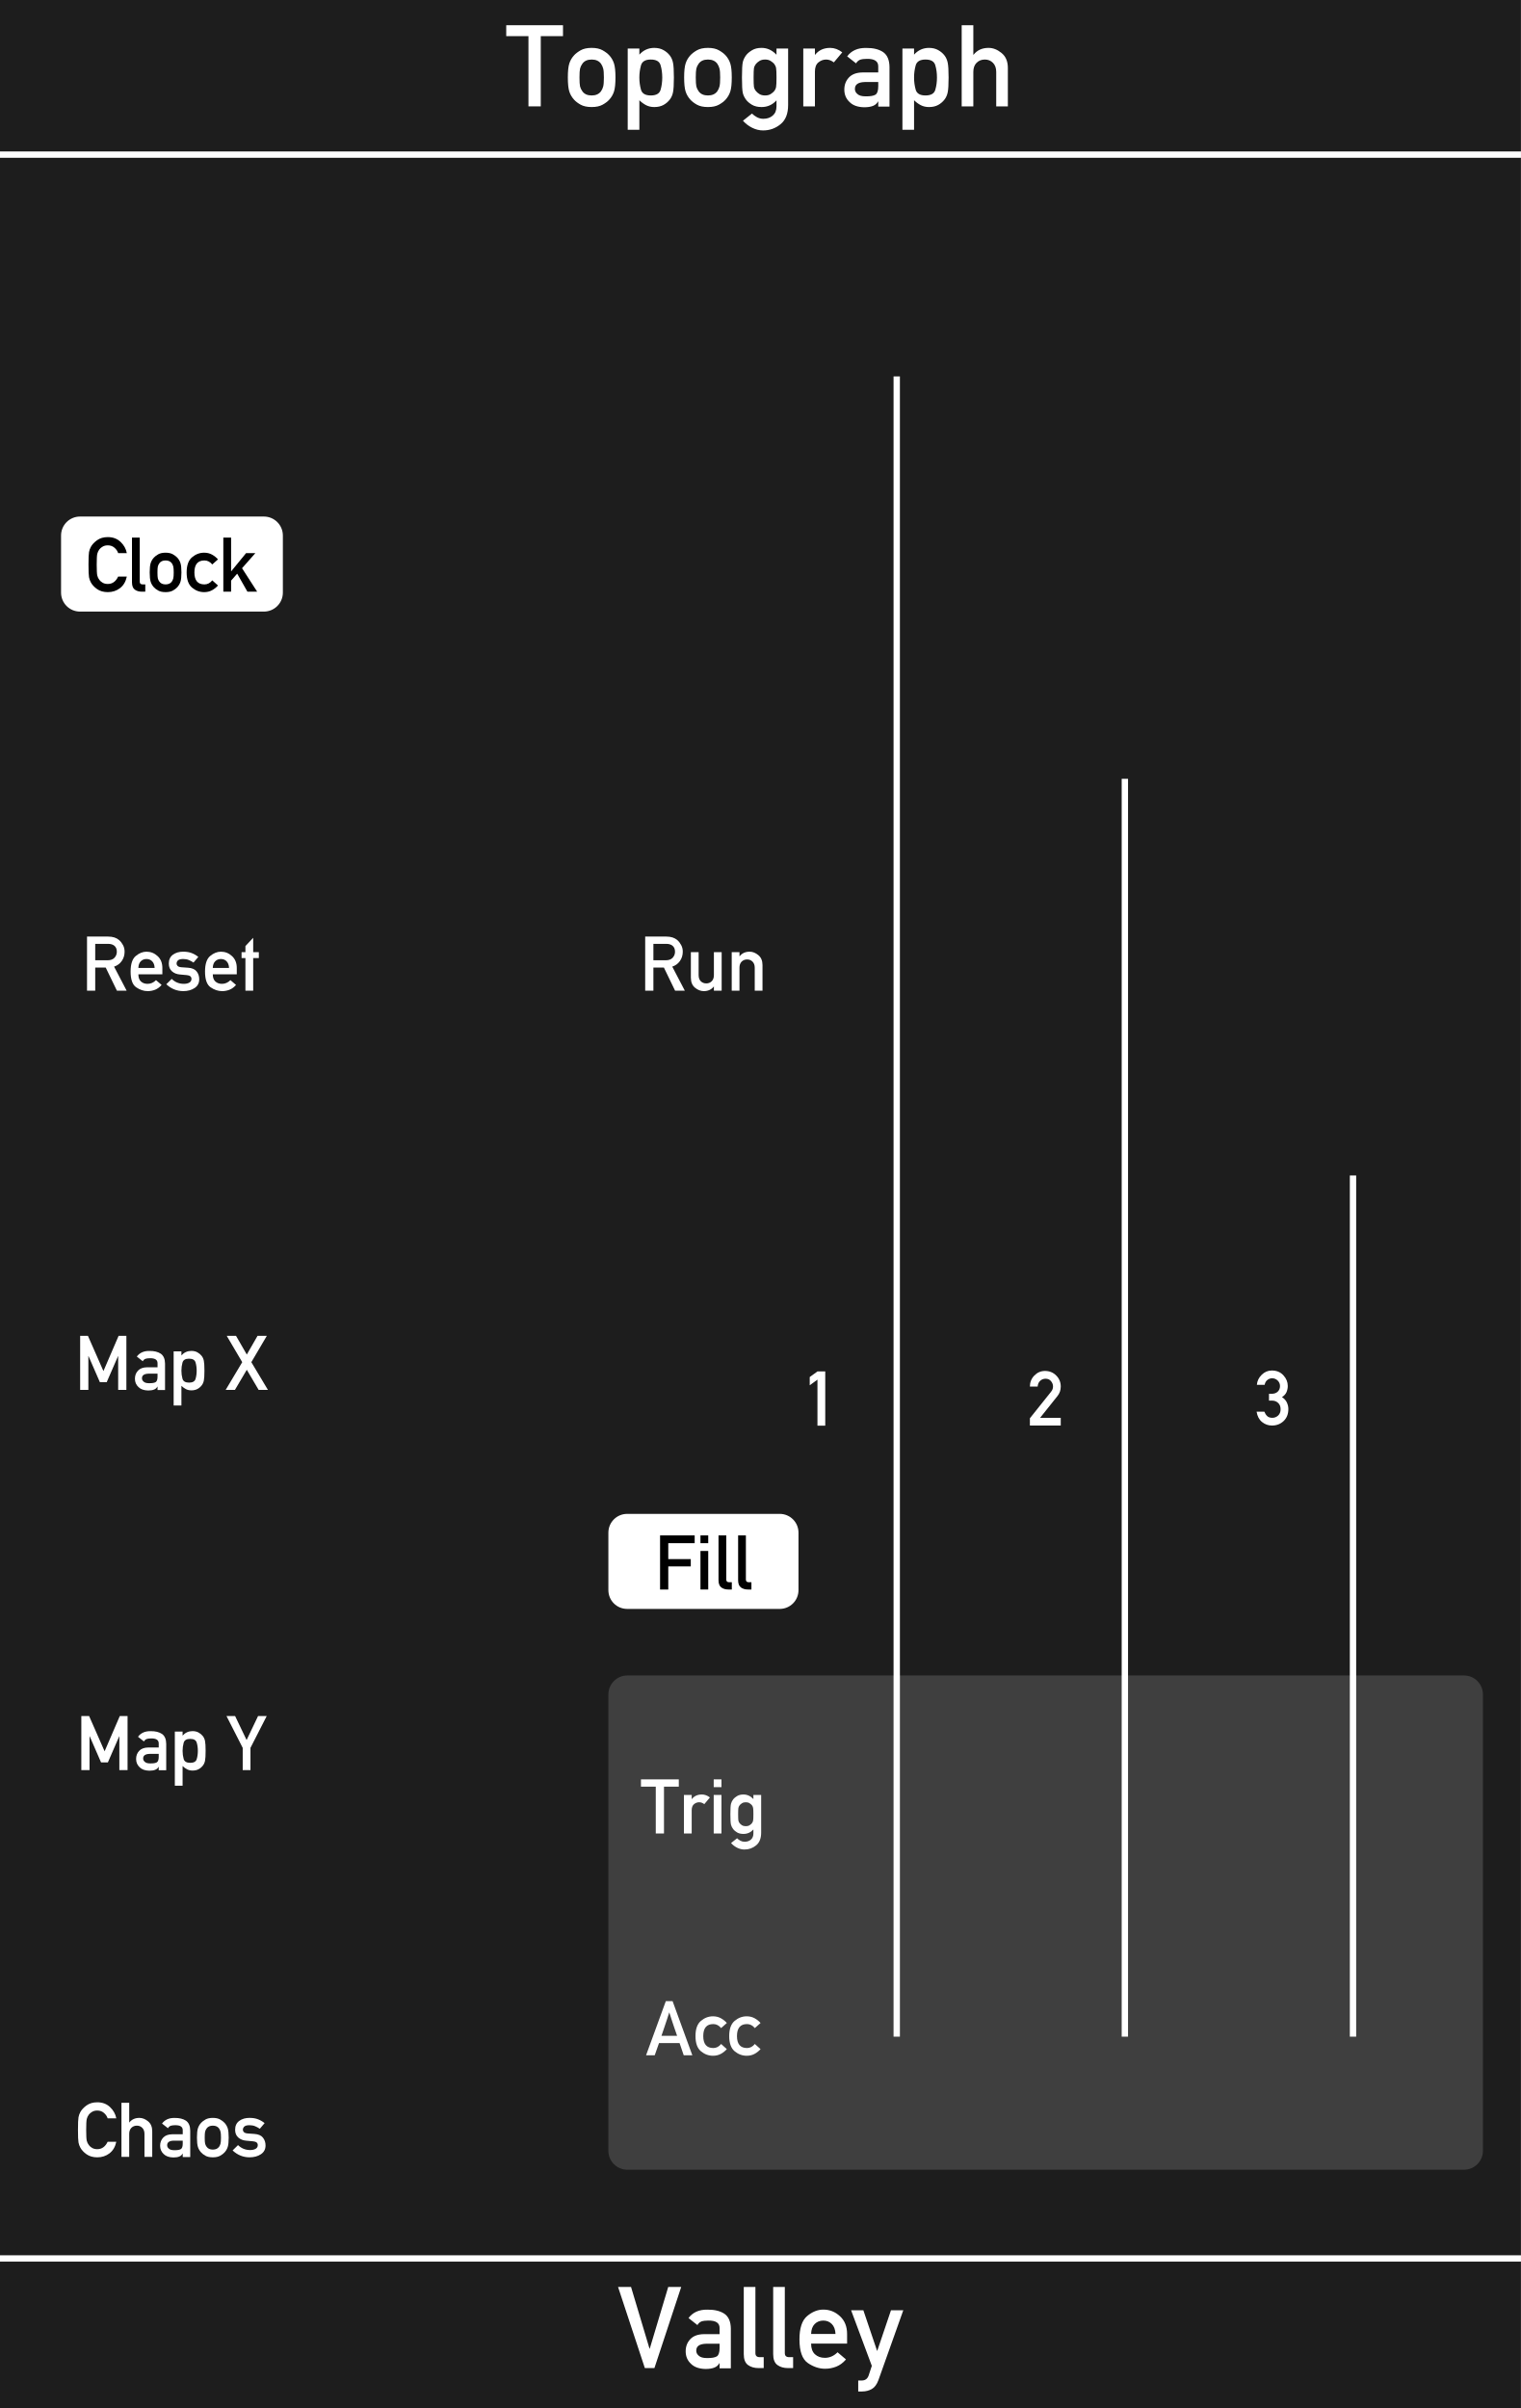
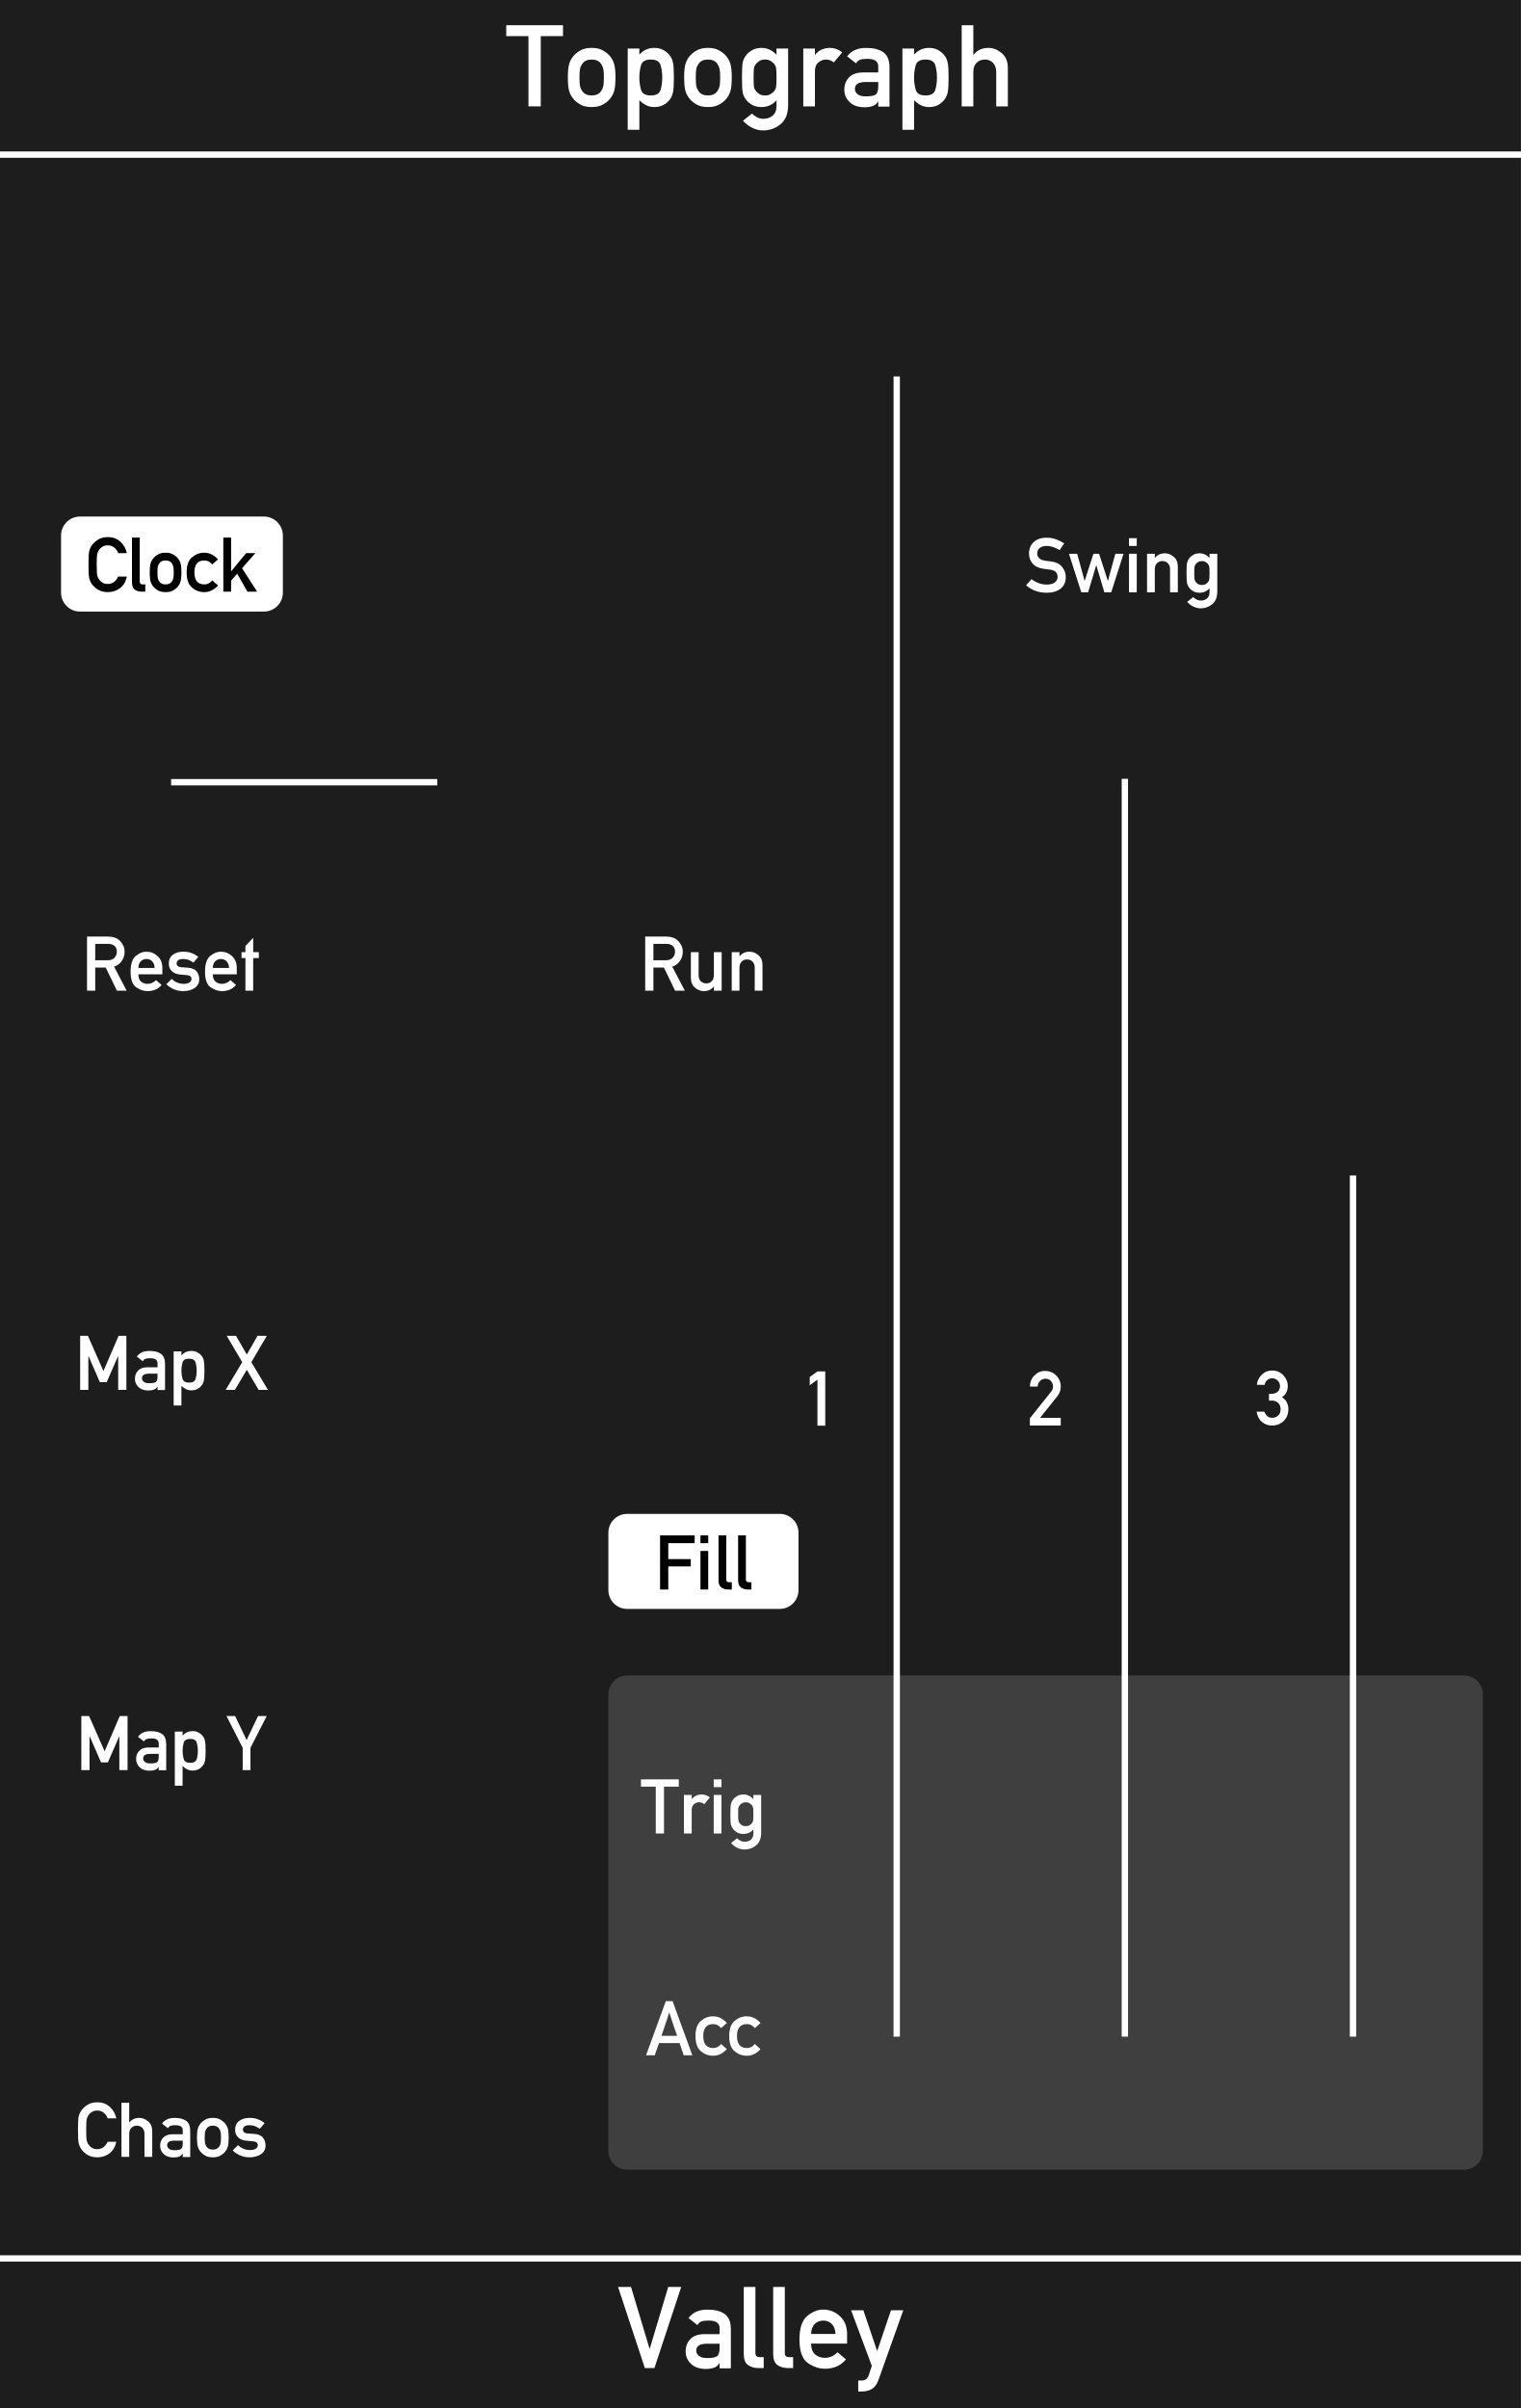
<svg xmlns="http://www.w3.org/2000/svg" version="1.1" id="svg8" x="0px" y="0px" width="240px" height="380px" viewBox="-177 230.9 240 380" style="enable-background:new -177 230.9 240 380;" xml:space="preserve">
  <defs id="defs863" />
  <style type="text/css" id="style815">
	.st0{fill:#1D1D1D;}
	.st1{fill:none;stroke:#FFFFFF;stroke-miterlimit:10;}
	.st2{fill:#3F3F3F;}
	.st3{fill:#FFE100;}
	.st4{fill:#FFFFFF;}
	.st5{font-family:'AlteDIN1451Mittelschrift';}
	.st6{font-size:18px;}
	.st7{font-size:12px;}
</style>
  <path style="fill:#1d1d1d" d="M -177,230.9 H 63 v 380 h -240 z" id="rect817" />
  <path style="fill:none;stroke:#ffffff;stroke-miterlimit:10" d="M 63,587.3 H -177" id="line820" />
  <path style="fill:none;stroke:#ffffff;stroke-miterlimit:10" d="M 63,255.3 H -177" id="line822" />
  <path style="fill:#3f3f3f;fill-opacity:1;stroke-width:1" d="M -78,495.3 H 54 c 1.662,0 3,1.338 3,3 V 570.3 c 0,1.662 -1.338,3 -3,3 H -78 c -1.662,0 -3,-1.338 -3,-3 v -72 c 0,-1.662 1.338,-3 3,-3 z" id="rect1086" />
  <path style="fill:#ffffff;fill-opacity:1;stroke-width:1" d="m -78.033,469.8 h 24.065 c 1.644,0 2.967,1.323 2.967,2.967 v 9.065 c 0,1.644 -1.323,2.967 -2.967,2.967 H -78.033 C -79.677,484.8 -81,483.477 -81,481.833 v -9.065 c 0,-1.644 1.323,-2.967 2.967,-2.967 z" id="rect867" />
  <g aria-label="Topograph" transform="matrix(1 0 0 1 -97.1528 247.6772)" style="font-size:18px;font-family:AlteDIN1451Mittelschrift;fill:#ffffff" id="text828">
    <path d="M 3.542,0.009 V -11.074 H 0.035 v -1.723 H 8.991 v 1.723 H 5.484 V 0.009 Z" style="font-size:18px;font-family:AlteDIN1451Mittelschrift;fill:#ffffff" id="path1182" />
    <path d="m 9.756,-4.562 q 0,-1.468 0.229,-2.188 0.229,-0.721 0.756,-1.301 0.378,-0.413 1.037,-0.791 0.668,-0.378 1.74,-0.378 1.055,0 1.723,0.378 0.668,0.378 1.046,0.791 0.527,0.58 0.756,1.301 0.229,0.721 0.229,2.188 0,1.494 -0.229,2.215 -0.229,0.721 -0.756,1.301 -0.378,0.422 -1.046,0.791 -0.668,0.369 -1.723,0.369 -1.072,0 -1.74,-0.369 -0.659,-0.369 -1.037,-0.791 Q 10.213,-1.626 9.984,-2.347 9.756,-3.067 9.756,-4.562 Z m 5.687,0.018 q 0,-0.993 -0.105,-1.397 -0.097,-0.404 -0.343,-0.773 -0.483,-0.668 -1.477,-0.668 -1.011,0 -1.477,0.668 -0.264,0.369 -0.36,0.773 -0.088,0.404 -0.088,1.38 0,1.002 0.088,1.415 0.097,0.404 0.36,0.765 0.466,0.668 1.477,0.668 0.993,0 1.477,-0.668 0.246,-0.36 0.343,-0.765 0.105,-0.404 0.105,-1.397 z" style="font-size:18px;font-family:AlteDIN1451Mittelschrift;fill:#ffffff" id="path1184" />
    <path d="M 19.204,3.7 V -9.114 h 1.837 V -8.156 q 0.958,-1.063 2.355,-1.063 0.835,0 1.441,0.343 0.606,0.334 1.002,0.844 0.378,0.492 0.51,1.151 0.141,0.65 0.141,2.338 0,1.679 -0.141,2.338 -0.132,0.659 -0.51,1.143 -0.396,0.519 -1.002,0.853 -0.606,0.325 -1.441,0.325 -0.712,0 -1.283,-0.29 -0.562,-0.29 -1.072,-0.782 V 3.7 Z m 3.639,-5.414 q 1.292,0 1.547,-0.888 0.264,-0.888 0.264,-1.942 0,-1.055 -0.264,-1.942 -0.255,-0.896 -1.547,-0.896 -1.292,0 -1.547,0.923 -0.255,0.923 -0.255,1.916 0,0.993 0.255,1.916 0.255,0.914 1.547,0.914 z" style="font-size:18px;font-family:AlteDIN1451Mittelschrift;fill:#ffffff" id="path1186" />
    <path d="m 28.107,-4.562 q 0,-1.468 0.229,-2.188 0.229,-0.721 0.756,-1.301 0.378,-0.413 1.037,-0.791 0.668,-0.378 1.74,-0.378 1.055,0 1.723,0.378 0.668,0.378 1.046,0.791 0.527,0.58 0.756,1.301 0.229,0.721 0.229,2.188 0,1.494 -0.229,2.215 -0.229,0.721 -0.756,1.301 -0.378,0.422 -1.046,0.791 -0.668,0.369 -1.723,0.369 -1.072,0 -1.74,-0.369 -0.659,-0.369 -1.037,-0.791 -0.527,-0.58 -0.756,-1.301 -0.229,-0.721 -0.229,-2.215 z m 5.687,0.018 q 0,-0.993 -0.105,-1.397 -0.097,-0.404 -0.343,-0.773 -0.483,-0.668 -1.477,-0.668 -1.011,0 -1.477,0.668 -0.264,0.369 -0.36,0.773 -0.088,0.404 -0.088,1.38 0,1.002 0.088,1.415 0.097,0.404 0.36,0.765 0.466,0.668 1.477,0.668 0.993,0 1.477,-0.668 0.246,-0.36 0.343,-0.765 0.105,-0.404 0.105,-1.397 z" style="font-size:18px;font-family:AlteDIN1451Mittelschrift;fill:#ffffff" id="path1188" />
    <path d="m 42.68,0 v -0.94 q -0.958,1.055 -2.355,1.055 -0.896,0 -1.503,-0.352 -0.598,-0.36 -0.905,-0.756 -0.396,-0.51 -0.545,-1.081 -0.141,-0.571 -0.141,-2.47 0,-1.898 0.141,-2.47 0.149,-0.571 0.545,-1.09 0.308,-0.387 0.905,-0.747 0.606,-0.369 1.503,-0.369 1.336,0 2.355,1.081 v -0.976 h 1.837 v 8.912 q 0,2.057 -1.204,3.032 -1.195,0.976 -2.751,0.976 -0.879,0 -1.723,-0.422 -0.844,-0.422 -1.45,-1.107 L 38.812,1.143 q 0.334,0.334 0.791,0.58 0.466,0.246 0.993,0.246 0.914,0 1.494,-0.51 Q 42.68,0.949 42.68,0 Z m -3.612,-4.544 q 0,1.099 0.053,1.459 0.062,0.36 0.308,0.668 0.185,0.246 0.545,0.475 0.36,0.229 0.914,0.229 0.536,0 0.888,-0.229 0.36,-0.229 0.554,-0.475 0.237,-0.308 0.29,-0.668 0.062,-0.36 0.062,-1.459 0,-1.099 -0.062,-1.459 -0.053,-0.36 -0.29,-0.677 -0.193,-0.237 -0.554,-0.466 -0.352,-0.237 -0.888,-0.237 -0.554,0 -0.914,0.237 -0.36,0.229 -0.545,0.466 -0.246,0.316 -0.308,0.677 -0.053,0.36 -0.053,1.459 z" style="font-size:18px;font-family:AlteDIN1451Mittelschrift;fill:#ffffff" id="path1190" />
    <path d="M 46.907,0.009 V -9.114 h 1.837 v 0.976 h 0.035 q 0.853,-1.081 2.373,-1.081 1.002,0 1.907,0.703 l -1.327,1.582 q -0.598,-0.448 -1.213,-0.448 -0.677,0 -1.23,0.457 -0.545,0.448 -0.545,1.45 v 5.484 z" style="font-size:18px;font-family:AlteDIN1451Mittelschrift;fill:#ffffff" id="path1192" />
    <path d="m 58.737,0.044 v -0.809 h -0.035 q -0.255,0.475 -0.765,0.686 -0.545,0.229 -1.424,0.229 -1.512,-0.035 -2.285,-0.809 -0.844,-0.773 -0.844,-1.978 0,-1.143 0.729,-1.916 0.729,-0.773 2.153,-0.791 h 2.47 v -0.967 q 0.009,-1.213 -1.819,-1.178 -0.633,0 -1.055,0.141 -0.413,0.185 -0.624,0.571 l -1.406,-1.107 q 1.02,-1.362 2.997,-1.327 1.661,-0.018 2.672,0.65 0.993,0.694 1.011,2.355 v 6.249 z m 0,-3.208 v -0.668 h -2.136 q -1.564,0.044 -1.547,1.107 0,0.457 0.404,0.791 0.387,0.36 1.274,0.36 1.125,0.018 1.582,-0.272 0.422,-0.29 0.422,-1.318 z" style="font-size:18px;font-family:AlteDIN1451Mittelschrift;fill:#ffffff" id="path1194" />
    <path d="M 62.552,3.7 V -9.114 h 1.837 V -8.156 q 0.958,-1.063 2.355,-1.063 0.835,0 1.441,0.343 0.606,0.334 1.002,0.844 0.378,0.492 0.51,1.151 0.141,0.65 0.141,2.338 0,1.679 -0.141,2.338 -0.132,0.659 -0.51,1.143 -0.396,0.519 -1.002,0.853 -0.606,0.325 -1.441,0.325 -0.712,0 -1.283,-0.29 -0.562,-0.29 -1.072,-0.782 V 3.7 Z m 3.639,-5.414 q 1.292,0 1.547,-0.888 0.264,-0.888 0.264,-1.942 0,-1.055 -0.264,-1.942 -0.255,-0.896 -1.547,-0.896 -1.292,0 -1.547,0.923 -0.255,0.923 -0.255,1.916 0,0.993 0.255,1.916 0.255,0.914 1.547,0.914 z" style="font-size:18px;font-family:AlteDIN1451Mittelschrift;fill:#ffffff" id="path1196" />
    <path d="M 71.903,0.009 V -12.797 h 1.837 v 4.658 h 0.035 q 0.853,-1.081 2.373,-1.081 1.063,0 2.048,0.809 0.993,0.809 0.993,2.355 V 0.009 H 77.353 V -5.423 q 0,-0.923 -0.519,-1.441 -0.51,-0.519 -1.274,-0.519 -0.791,0 -1.31,0.519 -0.51,0.519 -0.51,1.441 v 5.432 z" style="font-size:18px;font-family:AlteDIN1451Mittelschrift;fill:#ffffff" id="path1198" />
  </g>
  <g aria-label="Valley" transform="matrix(1 0 0 1 -79.5085 604.5912)" style="font-size:18px;font-family:AlteDIN1451Mittelschrift;fill:#ffffff" id="text830">
    <path d="M 4.263,0.009 0.035,-12.797 H 2.083 l 2.918,9.747 h 0.035 L 7.954,-12.797 H 10.002 L 5.774,0.009 Z" style="font-size:18px;font-family:AlteDIN1451Mittelschrift;fill:#ffffff" id="path1118" />
    <path d="m 16.058,0.044 v -0.809 h -0.035 q -0.255,0.475 -0.765,0.686 -0.545,0.229 -1.424,0.229 -1.512,-0.035 -2.285,-0.809 -0.844,-0.773 -0.844,-1.978 0,-1.143 0.729,-1.916 0.729,-0.773 2.153,-0.791 h 2.47 v -0.967 q 0.009,-1.213 -1.819,-1.178 -0.633,0 -1.055,0.141 -0.413,0.185 -0.624,0.571 l -1.406,-1.107 q 1.02,-1.362 2.997,-1.327 1.661,-0.018 2.672,0.65 0.993,0.694 1.011,2.355 v 6.249 z m 0,-3.208 v -0.668 h -2.136 q -1.564,0.044 -1.547,1.107 0,0.457 0.404,0.791 0.387,0.36 1.274,0.36 1.125,0.018 1.582,-0.272 0.422,-0.29 0.422,-1.318 z" style="font-size:18px;font-family:AlteDIN1451Mittelschrift;fill:#ffffff" id="path1120" />
    <path d="M 19.872,-2.197 V -12.797 h 1.837 v 10.45 q 0,0.633 0.686,0.633 h 0.624 v 1.723 h -0.809 q -1.002,0 -1.67,-0.483 -0.668,-0.492 -0.668,-1.723 z" style="font-size:18px;font-family:AlteDIN1451Mittelschrift;fill:#ffffff" id="path1122" />
    <path d="M 24.513,-2.197 V -12.797 h 1.837 v 10.45 q 0,0.633 0.686,0.633 h 0.624 v 1.723 h -0.809 q -1.002,0 -1.67,-0.483 -0.668,-0.492 -0.668,-1.723 z" style="font-size:18px;font-family:AlteDIN1451Mittelschrift;fill:#ffffff" id="path1124" />
    <path d="m 36.176,-3.858 h -5.678 q 0,1.125 0.606,1.688 0.615,0.562 1.564,0.562 1.134,0 2.004,-0.879 L 36,-1.354 q -0.677,0.791 -1.529,1.134 -0.844,0.334 -1.767,0.334 -1.406,0 -2.725,-0.905 -1.318,-0.914 -1.318,-3.727 0,-2.663 1.213,-3.683 1.222,-1.02 2.549,-1.02 1.503,0 2.628,1.046 1.125,1.037 1.125,2.804 z m -5.678,-1.512 h 3.85 q -0.044,-1.028 -0.58,-1.573 -0.536,-0.545 -1.345,-0.545 -0.817,0 -1.362,0.545 -0.536,0.545 -0.562,1.573 z" style="font-size:18px;font-family:AlteDIN1451Mittelschrift;fill:#ffffff" id="path1126" />
    <path d="M 40.078,-0.343 36.809,-9.114 h 1.934 l 2.162,6.39 h 0.035 l 2.162,-6.39 h 1.942 L 41.124,1.898 Q 40.737,2.953 40.061,3.322 39.384,3.7 38.549,3.7 H 37.934 V 1.969 h 0.545 q 0.826,0 1.099,-0.791 z" style="font-size:18px;font-family:AlteDIN1451Mittelschrift;fill:#ffffff" id="path1128" />
  </g>
  <g aria-label="Map X" transform="matrix(1 0 0 1 -165.2607 450.2303)" style="font-size:12px;font-family:AlteDIN1451Mittelschrift;fill:#ffffff" id="text832">
    <path d="M 0.908,0.006 V -8.531 H 2.133 L 4.582,-2.965 6.979,-8.531 H 8.203 V 0.006 H 6.908 V -5.32 H 6.885 L 5.098,-1.213 H 4.02 L 2.232,-5.32 H 2.203 v 5.326 z" style="font-size:12px;font-family:AlteDIN1451Mittelschrift;fill:#ffffff" id="path1151" />
    <path d="m 13.119,0.029 v -0.539 h -0.023 q -0.17,0.316 -0.51,0.457 -0.363,0.152 -0.949,0.152 -1.008,-0.023 -1.523,-0.539 -0.562,-0.516 -0.562,-1.318 0,-0.762 0.486,-1.277 0.486,-0.516 1.436,-0.527 h 1.646 v -0.645 q 0.006,-0.809 -1.213,-0.785 -0.422,0 -0.703,0.094 -0.275,0.123 -0.416,0.381 L 9.85,-5.256 q 0.68,-0.908 1.998,-0.885 1.107,-0.012 1.781,0.434 0.662,0.463 0.674,1.57 v 4.166 z m 0,-2.139 v -0.445 h -1.424 q -1.043,0.029 -1.031,0.738 0,0.305 0.27,0.527 0.258,0.24 0.85,0.24 0.75,0.012 1.055,-0.182 0.281,-0.193 0.281,-0.879 z" style="font-size:12px;font-family:AlteDIN1451Mittelschrift;fill:#ffffff" id="path1153" />
    <path d="m 15.662,2.467 v -8.543 h 1.225 V -5.438 q 0.639,-0.709 1.57,-0.709 0.557,0 0.961,0.229 0.404,0.223 0.668,0.562 0.252,0.328 0.34,0.768 0.094,0.434 0.094,1.559 0,1.119 -0.094,1.559 -0.088,0.439 -0.34,0.762 -0.264,0.346 -0.668,0.568 -0.404,0.217 -0.961,0.217 -0.475,0 -0.855,-0.193 -0.375,-0.193 -0.715,-0.521 V 2.467 Z m 2.426,-3.609 q 0.861,0 1.031,-0.592 0.176,-0.592 0.176,-1.295 0,-0.703 -0.176,-1.295 -0.17,-0.598 -1.031,-0.598 -0.861,0 -1.031,0.615 -0.17,0.615 -0.17,1.277 0,0.662 0.17,1.277 0.17,0.609 1.031,0.609 z" style="font-size:12px;font-family:AlteDIN1451Mittelschrift;fill:#ffffff" id="path1155" />
    <path d="m 29.074,0.006 -1.869,-3.176 -1.875,3.176 H 23.871 L 26.484,-4.371 24.035,-8.531 H 25.5 l 1.705,2.959 1.699,-2.959 h 1.465 l -2.449,4.16 2.619,4.377 z" style="font-size:12px;font-family:AlteDIN1451Mittelschrift;fill:#ffffff" id="path1157" />
  </g>
  <g aria-label="Map Y" transform="matrix(1 0 0 1 -165.0747 510.2301)" style="font-size:12px;font-family:AlteDIN1451Mittelschrift;fill:#ffffff" id="text834">
    <path d="M 0.908,0.006 V -8.531 H 2.133 L 4.582,-2.965 6.979,-8.531 H 8.203 V 0.006 H 6.908 V -5.32 H 6.885 L 5.098,-1.213 H 4.02 L 2.232,-5.32 H 2.203 v 5.326 z" style="font-size:12px;font-family:AlteDIN1451Mittelschrift;fill:#ffffff" id="path1142" />
    <path d="m 13.119,0.029 v -0.539 h -0.023 q -0.17,0.316 -0.51,0.457 -0.363,0.152 -0.949,0.152 -1.008,-0.023 -1.523,-0.539 -0.562,-0.516 -0.562,-1.318 0,-0.762 0.486,-1.277 0.486,-0.516 1.436,-0.527 h 1.646 v -0.645 q 0.006,-0.809 -1.213,-0.785 -0.422,0 -0.703,0.094 -0.275,0.123 -0.416,0.381 L 9.85,-5.256 q 0.68,-0.908 1.998,-0.885 1.107,-0.012 1.781,0.434 0.662,0.463 0.674,1.57 v 4.166 z m 0,-2.139 v -0.445 h -1.424 q -1.043,0.029 -1.031,0.738 0,0.305 0.27,0.527 0.258,0.24 0.85,0.24 0.75,0.012 1.055,-0.182 0.281,-0.193 0.281,-0.879 z" style="font-size:12px;font-family:AlteDIN1451Mittelschrift;fill:#ffffff" id="path1144" />
    <path d="m 15.662,2.467 v -8.543 h 1.225 V -5.438 q 0.639,-0.709 1.57,-0.709 0.557,0 0.961,0.229 0.404,0.223 0.668,0.562 0.252,0.328 0.34,0.768 0.094,0.434 0.094,1.559 0,1.119 -0.094,1.559 -0.088,0.439 -0.34,0.762 -0.264,0.346 -0.668,0.568 -0.404,0.217 -0.961,0.217 -0.475,0 -0.855,-0.193 -0.375,-0.193 -0.715,-0.521 V 2.467 Z m 2.426,-3.609 q 0.861,0 1.031,-0.592 0.176,-0.592 0.176,-1.295 0,-0.703 -0.176,-1.295 -0.17,-0.598 -1.031,-0.598 -0.861,0 -1.031,0.615 -0.17,0.615 -0.17,1.277 0,0.662 0.17,1.277 0.17,0.609 1.031,0.609 z" style="font-size:12px;font-family:AlteDIN1451Mittelschrift;fill:#ffffff" id="path1146" />
    <path d="M 26.373,0.006 V -3.504 L 23.812,-8.531 h 1.359 l 1.816,3.791 1.811,-3.791 h 1.365 l -2.566,5.027 v 3.51 z" style="font-size:12px;font-family:AlteDIN1451Mittelschrift;fill:#ffffff" id="path1148" />
  </g>
  <g aria-label="Chaos" transform="matrix(1 0 0 1 -165.3162 571.2654)" style="font-size:12px;font-family:AlteDIN1451Mittelschrift;fill:#ffffff" id="text836">
    <path d="m 5.303,-2.379 h 1.365 q -0.252,1.195 -1.078,1.828 -0.826,0.627 -1.922,0.627 -1.008,0 -1.693,-0.48 Q 1.295,-0.891 0.996,-1.453 0.785,-1.828 0.703,-2.273 0.621,-2.719 0.621,-4.26 q 0,-1.541 0.082,-1.986 0.082,-0.445 0.293,-0.82 0.299,-0.557 0.979,-1.049 0.686,-0.492 1.693,-0.492 1.213,0 2.004,0.75 0.797,0.744 0.996,1.781 H 5.303 Q 5.145,-6.568 4.711,-6.938 4.283,-7.307 3.668,-7.307 q -0.457,0 -0.791,0.188 -0.334,0.188 -0.527,0.434 -0.252,0.328 -0.346,0.721 -0.088,0.393 -0.088,1.705 0,1.318 0.088,1.711 0.094,0.393 0.346,0.709 0.193,0.258 0.527,0.445 0.334,0.182 0.791,0.182 1.078,0 1.635,-1.166 z" style="font-size:12px;font-family:AlteDIN1451Mittelschrift;fill:#ffffff" id="path1131" />
    <path d="M 7.482,0.006 V -8.531 h 1.225 v 3.105 h 0.023 q 0.568,-0.721 1.582,-0.721 0.709,0 1.365,0.539 0.662,0.539 0.662,1.57 v 4.043 h -1.225 V -3.615 q 0,-0.615 -0.346,-0.961 -0.34,-0.346 -0.85,-0.346 -0.527,0 -0.873,0.346 -0.34,0.346 -0.34,0.961 v 3.621 z" style="font-size:12px;font-family:AlteDIN1451Mittelschrift;fill:#ffffff" id="path1133" />
    <path d="m 17.15,0.029 v -0.539 h -0.023 q -0.17,0.316 -0.51,0.457 -0.363,0.152 -0.949,0.152 -1.008,-0.023 -1.523,-0.539 -0.562,-0.516 -0.562,-1.318 0,-0.762 0.486,-1.277 0.486,-0.516 1.436,-0.527 h 1.646 v -0.645 q 0.006,-0.809 -1.213,-0.785 -0.422,0 -0.703,0.094 -0.275,0.123 -0.416,0.381 l -0.938,-0.738 q 0.68,-0.908 1.998,-0.885 1.107,-0.012 1.781,0.434 0.662,0.463 0.674,1.57 v 4.166 z m 0,-2.139 v -0.445 h -1.424 q -1.043,0.029 -1.031,0.738 0,0.305 0.27,0.527 0.258,0.24 0.85,0.24 0.75,0.012 1.055,-0.182 0.281,-0.193 0.281,-0.879 z" style="font-size:12px;font-family:AlteDIN1451Mittelschrift;fill:#ffffff" id="path1135" />
    <path d="m 19.395,-3.041 q 0,-0.979 0.152,-1.459 0.152,-0.48 0.504,-0.867 0.252,-0.275 0.691,-0.527 0.445,-0.252 1.16,-0.252 0.703,0 1.148,0.252 0.445,0.252 0.697,0.527 0.352,0.387 0.504,0.867 0.152,0.48 0.152,1.459 0,0.996 -0.152,1.477 -0.152,0.48 -0.504,0.867 -0.252,0.281 -0.697,0.527 -0.445,0.246 -1.148,0.246 -0.715,0 -1.16,-0.246 -0.439,-0.246 -0.691,-0.527 -0.352,-0.387 -0.504,-0.867 -0.152,-0.48 -0.152,-1.477 z m 3.791,0.012 q 0,-0.662 -0.07,-0.932 -0.064,-0.27 -0.229,-0.516 -0.322,-0.445 -0.984,-0.445 -0.674,0 -0.984,0.445 -0.176,0.246 -0.24,0.516 -0.059,0.27 -0.059,0.92 0,0.668 0.059,0.943 0.064,0.27 0.24,0.51 0.311,0.445 0.984,0.445 0.662,0 0.984,-0.445 0.164,-0.24 0.229,-0.51 0.07,-0.27 0.07,-0.932 z" style="font-size:12px;font-family:AlteDIN1451Mittelschrift;fill:#ffffff" id="path1137" />
    <path d="m 25.02,-1.008 0.855,-0.844 q 0.797,0.779 1.916,0.779 0.521,0 0.861,-0.193 0.34,-0.199 0.34,-0.586 0,-0.533 -0.744,-0.598 l -1.078,-0.1 q -0.756,-0.059 -1.254,-0.498 -0.498,-0.439 -0.498,-1.225 0,-0.926 0.65,-1.4 0.65,-0.475 1.617,-0.475 0.797,0 1.365,0.229 0.568,0.223 1.02,0.598 l -0.756,0.891 q -0.363,-0.246 -0.75,-0.404 -0.387,-0.158 -0.879,-0.158 -0.586,0 -0.814,0.211 -0.229,0.205 -0.229,0.521 0,0.199 0.17,0.369 0.17,0.17 0.633,0.205 l 1.008,0.07 q 0.943,0.064 1.354,0.586 0.41,0.516 0.41,1.236 0,0.896 -0.732,1.383 -0.732,0.486 -1.787,0.486 -1.518,0 -2.678,-1.084 z" style="font-size:12px;font-family:AlteDIN1451Mittelschrift;fill:#ffffff" id="path1139" />
  </g>
  <path style="fill:none;stroke:#ffffff;stroke-miterlimit:10" d="m -35.5,290.3 v 262" id="line838" />
  <path style="fill:none;stroke:#ffffff;stroke-miterlimit:10" d="m 0.5,353.8 v 198.5" id="line840" />
  <path style="fill:none;stroke:#ffffff;stroke-miterlimit:10" d="m 36.5,416.4 v 135.9" id="line842" />
  <g aria-label="1" transform="translate(-50.02488,455.8536)" style="font-size:12px;font-family:AlteDIN1451Mittelschrift;fill:#ffffff" id="text844">
    <path d="m 2.016,0.023 v -7.26 l -1.219,0.891 V -7.646 L 2.016,-8.531 h 1.23 v 8.555 z" style="font-size:12px;font-family:AlteDIN1451Mittelschrift;fill:#ffffff" id="path1271" />
  </g>
  <g aria-label="2" transform="translate(-14.87958,455.8531)" style="font-size:12px;font-family:AlteDIN1451Mittelschrift;fill:#ffffff" id="text846">
    <path d="M 0.393,0.006 V -1.143 L 3.732,-5.32 q 0.193,-0.246 0.252,-0.451 0.059,-0.205 0.059,-0.398 0,-0.445 -0.316,-0.826 -0.316,-0.387 -0.861,-0.387 -0.498,0 -0.855,0.334 -0.352,0.328 -0.393,0.902 H 0.393 q 0.006,-1.037 0.709,-1.746 0.703,-0.715 1.67,-0.715 1.066,0 1.775,0.721 0.715,0.715 0.715,1.729 0,0.867 -0.51,1.5 l -2.748,3.445 h 3.258 v 1.219 z" style="font-size:12px;font-family:AlteDIN1451Mittelschrift;fill:#ffffff" id="path1274" />
  </g>
  <g aria-label="3" transform="translate(21.11994,455.7828)" style="font-size:12px;font-family:AlteDIN1451Mittelschrift;fill:#ffffff" id="text848">
    <path d="m 2.121,-3.855 v -1.078 h 0.422 q 0.609,0 0.961,-0.34 0.357,-0.346 0.357,-0.873 0,-0.521 -0.369,-0.879 -0.369,-0.357 -0.879,-0.357 -0.387,0 -0.732,0.258 -0.346,0.258 -0.445,0.773 H 0.211 Q 0.281,-7.254 0.967,-7.928 1.652,-8.607 2.566,-8.607 q 1.143,0 1.828,0.756 0.691,0.75 0.691,1.682 0,0.492 -0.193,0.961 -0.193,0.463 -0.721,0.803 0.539,0.346 0.773,0.85 0.234,0.504 0.234,1.02 0,1.195 -0.75,1.904 -0.75,0.709 -1.84,0.709 -0.867,0 -1.564,-0.557 Q 0.334,-1.043 0.164,-2.115 h 1.225 q 0.17,0.439 0.457,0.709 0.287,0.264 0.814,0.264 0.51,0 0.902,-0.357 0.393,-0.363 0.393,-0.996 0,-0.639 -0.393,-0.996 -0.387,-0.363 -0.926,-0.363 z" style="font-size:12px;font-family:AlteDIN1451Mittelschrift;fill:#ffffff" id="path1277" />
  </g>
  <g aria-label="Reset" transform="matrix(1 0 0 1 -164.177 387.23)" style="font-size:12px;font-family:AlteDIN1451Mittelschrift;fill:#ffffff" id="text850">
    <path d="m 2.203,-7.383 v 2.59 h 1.957 q 0.727,0 1.09,-0.404 0.363,-0.404 0.363,-0.949 0,-0.65 -0.434,-0.973 Q 4.816,-7.383 4.236,-7.383 Z M 0.908,0.006 V -8.531 H 4.248 q 1.096,0 1.734,0.562 0.357,0.311 0.604,0.779 0.252,0.469 0.252,1.043 0,0.826 -0.445,1.465 -0.439,0.633 -1.213,0.896 L 7.16,0.006 H 5.625 L 3.861,-3.639 H 2.203 v 3.645 z" style="font-size:12px;font-family:AlteDIN1451Mittelschrift;fill:#ffffff" id="path1160" />
    <path d="M 12.797,-2.572 H 9.012 q 0,0.75 0.404,1.125 0.41,0.375 1.043,0.375 0.756,0 1.336,-0.586 l 0.885,0.756 Q 12.229,-0.375 11.66,-0.146 q -0.562,0.223 -1.178,0.223 -0.938,0 -1.816,-0.604 -0.879,-0.609 -0.879,-2.484 0,-1.775 0.809,-2.455 0.814,-0.68 1.699,-0.68 1.002,0 1.752,0.697 0.75,0.691 0.75,1.869 z M 9.012,-3.58 h 2.566 q -0.029,-0.686 -0.387,-1.049 -0.357,-0.363 -0.896,-0.363 -0.545,0 -0.908,0.363 -0.357,0.363 -0.375,1.049 z" style="font-size:12px;font-family:AlteDIN1451Mittelschrift;fill:#ffffff" id="path1162" />
    <path d="m 13.418,-1.008 0.855,-0.844 q 0.797,0.779 1.916,0.779 0.521,0 0.861,-0.193 0.34,-0.199 0.34,-0.586 0,-0.533 -0.744,-0.598 l -1.078,-0.1 q -0.756,-0.059 -1.254,-0.498 -0.498,-0.439 -0.498,-1.225 0,-0.926 0.65,-1.4 0.65,-0.475 1.617,-0.475 0.797,0 1.365,0.229 0.568,0.223 1.02,0.598 l -0.756,0.891 q -0.363,-0.246 -0.75,-0.404 -0.387,-0.158 -0.879,-0.158 -0.586,0 -0.814,0.211 -0.229,0.205 -0.229,0.521 0,0.199 0.17,0.369 0.17,0.17 0.633,0.205 l 1.008,0.07 q 0.943,0.064 1.354,0.586 0.41,0.516 0.41,1.236 0,0.896 -0.732,1.383 -0.732,0.486 -1.787,0.486 -1.518,0 -2.678,-1.084 z" style="font-size:12px;font-family:AlteDIN1451Mittelschrift;fill:#ffffff" id="path1164" />
    <path d="m 24.539,-2.572 h -3.785 q 0,0.75 0.404,1.125 0.41,0.375 1.043,0.375 0.756,0 1.336,-0.586 l 0.885,0.756 Q 23.971,-0.375 23.402,-0.146 q -0.562,0.223 -1.178,0.223 -0.938,0 -1.816,-0.604 -0.879,-0.609 -0.879,-2.484 0,-1.775 0.809,-2.455 0.814,-0.68 1.699,-0.68 1.002,0 1.752,0.697 0.75,0.691 0.75,1.869 z m -3.785,-1.008 h 2.566 q -0.029,-0.686 -0.387,-1.049 -0.357,-0.363 -0.896,-0.363 -0.545,0 -0.908,0.363 -0.357,0.363 -0.375,1.049 z" style="font-size:12px;font-family:AlteDIN1451Mittelschrift;fill:#ffffff" id="path1166" />
    <path d="M 25.904,0.012 V -5.139 h -0.609 v -0.938 h 0.609 V -7.031 l 1.225,-1.307 v 2.262 h 0.891 v 0.938 h -0.891 v 5.15 z" style="font-size:12px;font-family:AlteDIN1451Mittelschrift;fill:#ffffff" id="path1168" />
  </g>
  <g aria-label="Run" transform="matrix(1 0 0 1 -76.0987 387.23)" style="font-size:12px;font-family:AlteDIN1451Mittelschrift;fill:#ffffff" id="text852">
    <path d="m 2.203,-7.383 v 2.59 h 1.957 q 0.727,0 1.09,-0.404 0.363,-0.404 0.363,-0.949 0,-0.65 -0.434,-0.973 Q 4.816,-7.383 4.236,-7.383 Z M 0.908,0.006 V -8.531 H 4.248 q 1.096,0 1.734,0.562 0.357,0.311 0.604,0.779 0.252,0.469 0.252,1.043 0,0.826 -0.445,1.465 -0.439,0.633 -1.213,0.896 L 7.16,0.006 H 5.625 L 3.861,-3.639 H 2.203 v 3.645 z" style="font-size:12px;font-family:AlteDIN1451Mittelschrift;fill:#ffffff" id="path895" />
    <path d="m 8.115,-2.033 v -4.043 h 1.225 v 3.627 q 0,0.621 0.34,0.967 0.346,0.34 0.873,0.34 0.51,0 0.85,-0.34 0.346,-0.346 0.346,-0.967 v -3.627 h 1.225 v 6.082 h -1.225 v -0.645 h -0.023 q -0.568,0.715 -1.57,0.715 -0.721,0 -1.383,-0.533 -0.656,-0.539 -0.656,-1.576 z" style="font-size:12px;font-family:AlteDIN1451Mittelschrift;fill:#ffffff" id="path897" />
    <path d="M 14.561,0.006 V -6.076 h 1.225 v 0.65 h 0.023 q 0.568,-0.721 1.582,-0.721 0.709,0 1.365,0.539 0.662,0.539 0.662,1.57 v 4.043 h -1.225 V -3.615 q 0,-0.615 -0.346,-0.961 -0.34,-0.346 -0.85,-0.346 -0.527,0 -0.873,0.346 -0.34,0.346 -0.34,0.961 v 3.621 z" style="font-size:12px;font-family:AlteDIN1451Mittelschrift;fill:#ffffff" id="path899" />
  </g>
  <path style="fill:#ffffff;fill-opacity:1;stroke-width:1" d="m -164.365,312.414 h 29 c 1.662,0 3,1.338 3,3 v 9 c 0,1.662 -1.338,3 -3,3 h -29 c -1.662,0 -3,-1.338 -3,-3 v -9 c 0,-1.662 1.338,-3 3,-3 z" id="rect1268" />
  <g aria-label="Clock" transform="matrix(1 0 0 1 -163.6555 324.2657)" style="font-size:12px;font-family:AlteDIN1451Mittelschrift;fill:#000000;fill-opacity:1" id="text854">
    <path d="m 5.303,-2.379 h 1.365 q -0.252,1.195 -1.078,1.828 -0.826,0.627 -1.922,0.627 -1.008,0 -1.693,-0.48 Q 1.295,-0.891 0.996,-1.453 0.785,-1.828 0.703,-2.273 0.621,-2.719 0.621,-4.26 q 0,-1.541 0.082,-1.986 0.082,-0.445 0.293,-0.82 0.299,-0.557 0.979,-1.049 0.686,-0.492 1.693,-0.492 1.213,0 2.004,0.75 0.797,0.744 0.996,1.781 H 5.303 Q 5.145,-6.568 4.711,-6.938 4.283,-7.307 3.668,-7.307 q -0.457,0 -0.791,0.188 -0.334,0.188 -0.527,0.434 -0.252,0.328 -0.346,0.721 -0.088,0.393 -0.088,1.705 0,1.318 0.088,1.711 0.094,0.393 0.346,0.709 0.193,0.258 0.527,0.445 0.334,0.182 0.791,0.182 1.078,0 1.635,-1.166 z" style="font-size:12px;font-family:AlteDIN1451Mittelschrift;fill:#000000;fill-opacity:1" id="path1171" />
    <path d="M 7.482,-1.465 V -8.531 h 1.225 v 6.967 q 0,0.422 0.457,0.422 H 9.58 V 0.006 H 9.041 q -0.668,0 -1.113,-0.322 -0.445,-0.328 -0.445,-1.148 z" style="font-size:12px;font-family:AlteDIN1451Mittelschrift;fill:#000000;fill-opacity:1" id="path1173" />
    <path d="m 10.277,-3.041 q 0,-0.979 0.152,-1.459 0.152,-0.48 0.504,-0.867 0.252,-0.275 0.691,-0.527 0.445,-0.252 1.16,-0.252 0.703,0 1.148,0.252 0.445,0.252 0.697,0.527 0.352,0.387 0.504,0.867 0.152,0.48 0.152,1.459 0,0.996 -0.152,1.477 -0.152,0.48 -0.504,0.867 -0.252,0.281 -0.697,0.527 -0.445,0.246 -1.148,0.246 -0.715,0 -1.16,-0.246 -0.439,-0.246 -0.691,-0.527 -0.352,-0.387 -0.504,-0.867 -0.152,-0.48 -0.152,-1.477 z m 3.791,0.012 q 0,-0.662 -0.07,-0.932 -0.064,-0.27 -0.229,-0.516 -0.322,-0.445 -0.984,-0.445 -0.674,0 -0.984,0.445 -0.176,0.246 -0.24,0.516 -0.059,0.27 -0.059,0.92 0,0.668 0.059,0.943 0.064,0.27 0.24,0.51 0.311,0.445 0.984,0.445 0.662,0 0.984,-0.445 0.164,-0.24 0.229,-0.51 0.07,-0.27 0.07,-0.932 z" style="font-size:12px;font-family:AlteDIN1451Mittelschrift;fill:#000000;fill-opacity:1" id="path1175" />
    <path d="m 20.15,-1.781 0.902,0.809 q -0.398,0.457 -0.949,0.756 -0.545,0.293 -1.236,0.293 -1.055,0 -1.91,-0.715 -0.85,-0.721 -0.85,-2.391 0,-1.67 0.85,-2.391 0.855,-0.727 1.91,-0.727 0.691,0 1.236,0.299 0.551,0.299 0.949,0.756 l -0.902,0.803 q -0.516,-0.633 -1.236,-0.633 -1.582,0 -1.582,1.893 0,1.887 1.582,1.887 0.727,0 1.236,-0.639 z" style="font-size:12px;font-family:AlteDIN1451Mittelschrift;fill:#000000;fill-opacity:1" id="path1177" />
    <path d="M 21.896,0.006 V -8.531 h 1.225 v 5.314 h 0.023 l 2.338,-2.859 h 1.465 l -2.098,2.379 2.385,3.703 h -1.535 l -1.617,-2.842 -0.961,1.096 v 1.746 z" style="font-size:12px;font-family:AlteDIN1451Mittelschrift;fill:#000000;fill-opacity:1" id="path1179" />
  </g>
  <g aria-label="Trig" transform="matrix(1 0 0 1 -75.8818 520.2303)" style="font-size:12px;font-family:AlteDIN1451Mittelschrift;fill:#ffffff" id="text856">
    <path d="M 2.361,0.006 V -7.383 H 0.023 V -8.531 h 5.971 v 1.148 H 3.656 v 7.389 z" style="font-size:12px;font-family:AlteDIN1451Mittelschrift;fill:#ffffff" id="path1102" />
    <path d="M 6.803,0.006 V -6.076 h 1.225 v 0.65 h 0.023 q 0.568,-0.721 1.582,-0.721 0.668,0 1.271,0.469 l -0.885,1.055 Q 9.621,-4.922 9.211,-4.922 q -0.451,0 -0.82,0.305 -0.363,0.299 -0.363,0.967 v 3.656 z" style="font-size:12px;font-family:AlteDIN1451Mittelschrift;fill:#ffffff" id="path1104" />
    <path d="M 11.502,0.006 V -6.076 h 1.225 v 6.082 z m 0,-7.312 V -8.531 h 1.225 v 1.225 z" style="font-size:12px;font-family:AlteDIN1451Mittelschrift;fill:#ffffff" id="path1106" />
    <path d="m 17.766,0 v -0.627 q -0.639,0.703 -1.57,0.703 -0.598,0 -1.002,-0.234 -0.398,-0.24 -0.604,-0.504 -0.264,-0.34 -0.363,-0.721 -0.094,-0.381 -0.094,-1.646 0,-1.266 0.094,-1.646 0.1,-0.381 0.363,-0.727 0.205,-0.258 0.604,-0.498 0.404,-0.246 1.002,-0.246 0.891,0 1.57,0.721 v -0.65 h 1.225 v 5.941 q 0,1.371 -0.803,2.021 -0.797,0.65 -1.834,0.65 -0.586,0 -1.148,-0.281 -0.562,-0.281 -0.967,-0.738 L 15.188,0.762 Q 15.41,0.984 15.715,1.148 16.025,1.312 16.377,1.312 q 0.609,0 0.996,-0.34 Q 17.766,0.633 17.766,0 Z m -2.408,-3.029 q 0,0.732 0.035,0.973 0.041,0.24 0.205,0.445 0.123,0.164 0.363,0.316 0.24,0.152 0.609,0.152 0.357,0 0.592,-0.152 0.24,-0.152 0.369,-0.316 0.158,-0.205 0.193,-0.445 0.041,-0.24 0.041,-0.973 0,-0.732 -0.041,-0.973 -0.035,-0.24 -0.193,-0.451 -0.129,-0.158 -0.369,-0.311 -0.234,-0.158 -0.592,-0.158 -0.369,0 -0.609,0.158 -0.24,0.152 -0.363,0.311 -0.164,0.211 -0.205,0.451 -0.035,0.24 -0.035,0.973 z" style="font-size:12px;font-family:AlteDIN1451Mittelschrift;fill:#ffffff" id="path1108" />
  </g>
  <g aria-label="Acc" transform="matrix(1 0 0 1 -75.0645 555.236)" style="font-size:12px;font-family:AlteDIN1451Mittelschrift;fill:#ffffff" id="text858">
    <path d="M 0.012,0 3.129,-8.543 H 4.195 L 7.312,0 H 5.953 L 5.297,-1.928 H 2.057 L 1.377,0 Z M 2.438,-3.07 H 4.91 Q 4.641,-3.861 4.482,-4.307 4.33,-4.758 4.213,-5.104 4.102,-5.449 3.984,-5.807 3.867,-6.164 3.674,-6.773 3.469,-6.141 3.346,-5.76 3.223,-5.385 3.105,-5.033 2.994,-4.682 2.842,-4.248 2.695,-3.814 2.438,-3.07 Z" style="font-size:12px;font-family:AlteDIN1451Mittelschrift;fill:#ffffff" id="path1111" />
    <path d="m 11.854,-1.781 0.902,0.809 q -0.398,0.457 -0.949,0.756 -0.545,0.293 -1.236,0.293 -1.055,0 -1.91,-0.715 Q 7.811,-1.359 7.811,-3.029 q 0,-1.67 0.85,-2.391 0.855,-0.727 1.91,-0.727 0.691,0 1.236,0.299 0.551,0.299 0.949,0.756 l -0.902,0.803 q -0.516,-0.633 -1.236,-0.633 -1.582,0 -1.582,1.893 0,1.887 1.582,1.887 0.727,0 1.236,-0.639 z" style="font-size:12px;font-family:AlteDIN1451Mittelschrift;fill:#ffffff" id="path1113" />
    <path d="m 17.174,-1.781 0.902,0.809 q -0.398,0.457 -0.949,0.756 -0.545,0.293 -1.236,0.293 -1.055,0 -1.91,-0.715 -0.85,-0.721 -0.85,-2.391 0,-1.67 0.85,-2.391 0.855,-0.727 1.91,-0.727 0.691,0 1.236,0.299 0.551,0.299 0.949,0.756 l -0.902,0.803 Q 16.658,-4.922 15.938,-4.922 q -1.582,0 -1.582,1.893 0,1.887 1.582,1.887 0.727,0 1.236,-0.639 z" style="font-size:12px;font-family:AlteDIN1451Mittelschrift;fill:#ffffff" id="path1115" />
  </g>
  <g aria-label="Fill" transform="matrix(1 0 0 1 -73.752 481.7304)" style="font-size:12px;font-family:AlteDIN1451Mittelschrift" id="text860">
    <path d="M 0.908,0.006 V -8.531 H 6.369 v 1.225 H 2.203 v 2.514 h 3.551 v 1.154 H 2.203 v 3.645 z" style="font-size:12px;font-family:AlteDIN1451Mittelschrift" id="path1093" />
    <path d="M 7.283,0.006 V -6.076 h 1.225 v 6.082 z m 0,-7.312 V -8.531 h 1.225 v 1.225 z" style="font-size:12px;font-family:AlteDIN1451Mittelschrift" id="path1095" />
    <path d="M 10.131,-1.465 V -8.531 h 1.225 v 6.967 q 0,0.422 0.457,0.422 h 0.416 v 1.148 h -0.539 q -0.668,0 -1.113,-0.322 -0.445,-0.328 -0.445,-1.148 z" style="font-size:12px;font-family:AlteDIN1451Mittelschrift" id="path1097" />
    <path d="M 13.225,-1.465 V -8.531 h 1.225 v 6.967 q 0,0.422 0.457,0.422 h 0.416 v 1.148 h -0.539 q -0.668,0 -1.113,-0.322 -0.445,-0.328 -0.445,-1.148 z" style="font-size:12px;font-family:AlteDIN1451Mittelschrift" id="path1099" />
  </g>
+   <path style="fill:none;stroke:#ffffff;stroke-width:1px;stroke-linecap:butt;stroke-linejoin:miter;stroke-opacity:1" d="m -150,354.337 h 42 z" id="path3780" />
+   <g aria-label="Swing" transform="matrix(1.000001,0,0,0.9999987,-36.00004,-1.144534)" style="font-style:normal;font-variant:normal;font-weight:normal;font-stretch:normal;font-size:16px;line-height:1.25;font-family:Din17;-inkscape-font-specification:Din17;text-align:center;letter-spacing:0px;word-spacing:0px;text-anchor:middle;fill:#ffffff;fill-opacity:1;stroke:none;stroke-width:1" id="text4613">
+     <path d="m 20.915,324.412 0.855,-0.973 q 0.48,0.387 1.107,0.621 0.627,0.234 1.313,0.234 0.791,0 1.242,-0.328 0.451,-0.328 0.451,-0.861 0,-1.008 -1.113,-1.154 -0.293,-0.035 -0.545,-0.07 -0.252,-0.035 -0.586,-0.082 -1.107,-0.152 -1.688,-0.809 -0.58,-0.662 -0.58,-1.594 0,-1.09 0.727,-1.793 0.732,-0.703 2.057,-0.703 0.791,0 1.488,0.252 0.697,0.252 1.283,0.639 l -0.721,1.066 q -0.469,-0.293 -1.008,-0.475 -0.539,-0.182 -1.102,-0.182 -0.598,0 -1.014,0.305 -0.416,0.305 -0.416,0.914 0,0.363 0.281,0.68 0.281,0.316 0.932,0.416 0.17,0.029 0.41,0.065 0.24,0.029 0.551,0.065 1.195,0.146 1.764,0.867 0.574,0.721 0.574,1.594 0,1.178 -0.814,1.828 -0.814,0.65 -2.186,0.65 -1.928,0 -3.264,-1.172 z" style="font-style:normal;font-variant:normal;font-weight:normal;font-stretch:normal;font-size:12px;font-family:AlteDIN1451Mittelschrift;-inkscape-font-specification:AlteDIN1451Mittelschrift;text-align:center;text-anchor:middle;fill:#ffffff;fill-opacity:1;stroke-width:1" id="path4619" />
+     <path d="m 33.267,325.514 -1.271,-4.254 h -0.023 l -1.271,4.254 h -1.078 l -1.945,-6.082 h 1.295 l 1.166,4.26 h 0.023 l 1.377,-4.26 h 0.891 l 1.377,4.26 h 0.023 l 1.166,-4.26 h 1.295 l -1.945,6.082 z" style="font-style:normal;font-variant:normal;font-weight:normal;font-stretch:normal;font-size:12px;font-family:AlteDIN1451Mittelschrift;-inkscape-font-specification:AlteDIN1451Mittelschrift;text-align:center;text-anchor:middle;fill:#ffffff;fill-opacity:1;stroke-width:1" id="path4621" />
+     <path d="m 37.151,325.514 v -6.082 h 1.225 v 6.082 z m 0,-7.313 v -1.225 h 1.225 v 1.225 z" style="font-style:normal;font-variant:normal;font-weight:normal;font-stretch:normal;font-size:12px;font-family:AlteDIN1451Mittelschrift;-inkscape-font-specification:AlteDIN1451Mittelschrift;text-align:center;text-anchor:middle;fill:#ffffff;fill-opacity:1;stroke-width:1" id="path4623" />
+     <path d="m 39.999,325.514 v -6.082 h 1.225 v 0.65 h 0.023 q 0.568,-0.721 1.582,-0.721 0.709,0 1.365,0.539 0.662,0.539 0.662,1.57 v 4.043 h -1.225 v -3.621 q 0,-0.615 -0.346,-0.961 -0.34,-0.346 -0.85,-0.346 -0.527,0 -0.873,0.346 -0.34,0.346 -0.34,0.961 v 3.621 z" style="font-style:normal;font-variant:normal;font-weight:normal;font-stretch:normal;font-size:12px;font-family:AlteDIN1451Mittelschrift;-inkscape-font-specification:AlteDIN1451Mittelschrift;text-align:center;text-anchor:middle;fill:#ffffff;fill-opacity:1;stroke-width:1" id="path4625" />
+     <path d="m 49.86,325.508 v -0.627 q -0.639,0.703 -1.57,0.703 -0.598,0 -1.002,-0.234 -0.398,-0.24 -0.604,-0.504 -0.264,-0.34 -0.363,-0.721 -0.094,-0.381 -0.094,-1.646 0,-1.266 0.094,-1.646 0.1,-0.381 0.363,-0.727 0.205,-0.258 0.604,-0.498 0.404,-0.246 1.002,-0.246 0.891,0 1.57,0.721 v -0.65 h 1.225 v 5.941 q 0,1.371 -0.803,2.021 -0.797,0.65 -1.834,0.65 -0.586,0 -1.148,-0.281 -0.563,-0.281 -0.967,-0.738 l 0.949,-0.756 q 0.223,0.223 0.527,0.387 0.311,0.164 0.662,0.164 0.609,0 0.996,-0.34 0.393,-0.34 0.393,-0.973 z m -2.408,-3.029 q 0,0.732 0.035,0.973 0.041,0.24 0.205,0.445 0.123,0.164 0.363,0.316 0.24,0.152 0.609,0.152 0.357,0 0.592,-0.152 0.24,-0.152 0.369,-0.316 0.158,-0.205 0.193,-0.445 0.041,-0.24 0.041,-0.973 0,-0.732 -0.041,-0.973 -0.035,-0.24 -0.193,-0.451 -0.129,-0.158 -0.369,-0.311 -0.234,-0.158 -0.592,-0.158 -0.369,0 -0.609,0.158 -0.24,0.152 -0.363,0.311 -0.164,0.211 -0.205,0.451 -0.035,0.24 -0.035,0.973 z" style="font-style:normal;font-variant:normal;font-weight:normal;font-stretch:normal;font-size:12px;font-family:AlteDIN1451Mittelschrift;-inkscape-font-specification:AlteDIN1451Mittelschrift;text-align:center;text-anchor:middle;fill:#ffffff;fill-opacity:1;stroke-width:1" id="path4627" />
+   </g>
+   <text xml:space="preserve" style="font-style:normal;font-variant:normal;font-weight:normal;font-stretch:normal;font-size:16px;line-height:1.25;font-family:Din17;-inkscape-font-specification:Din17;letter-spacing:0px;word-spacing:0px;fill:#000000;fill-opacity:1;stroke:none" x="-150" y="334.9" id="text4617">
+     <tspan id="tspan4615" x="-150" y="349.087" />
+   </text>
</svg>
